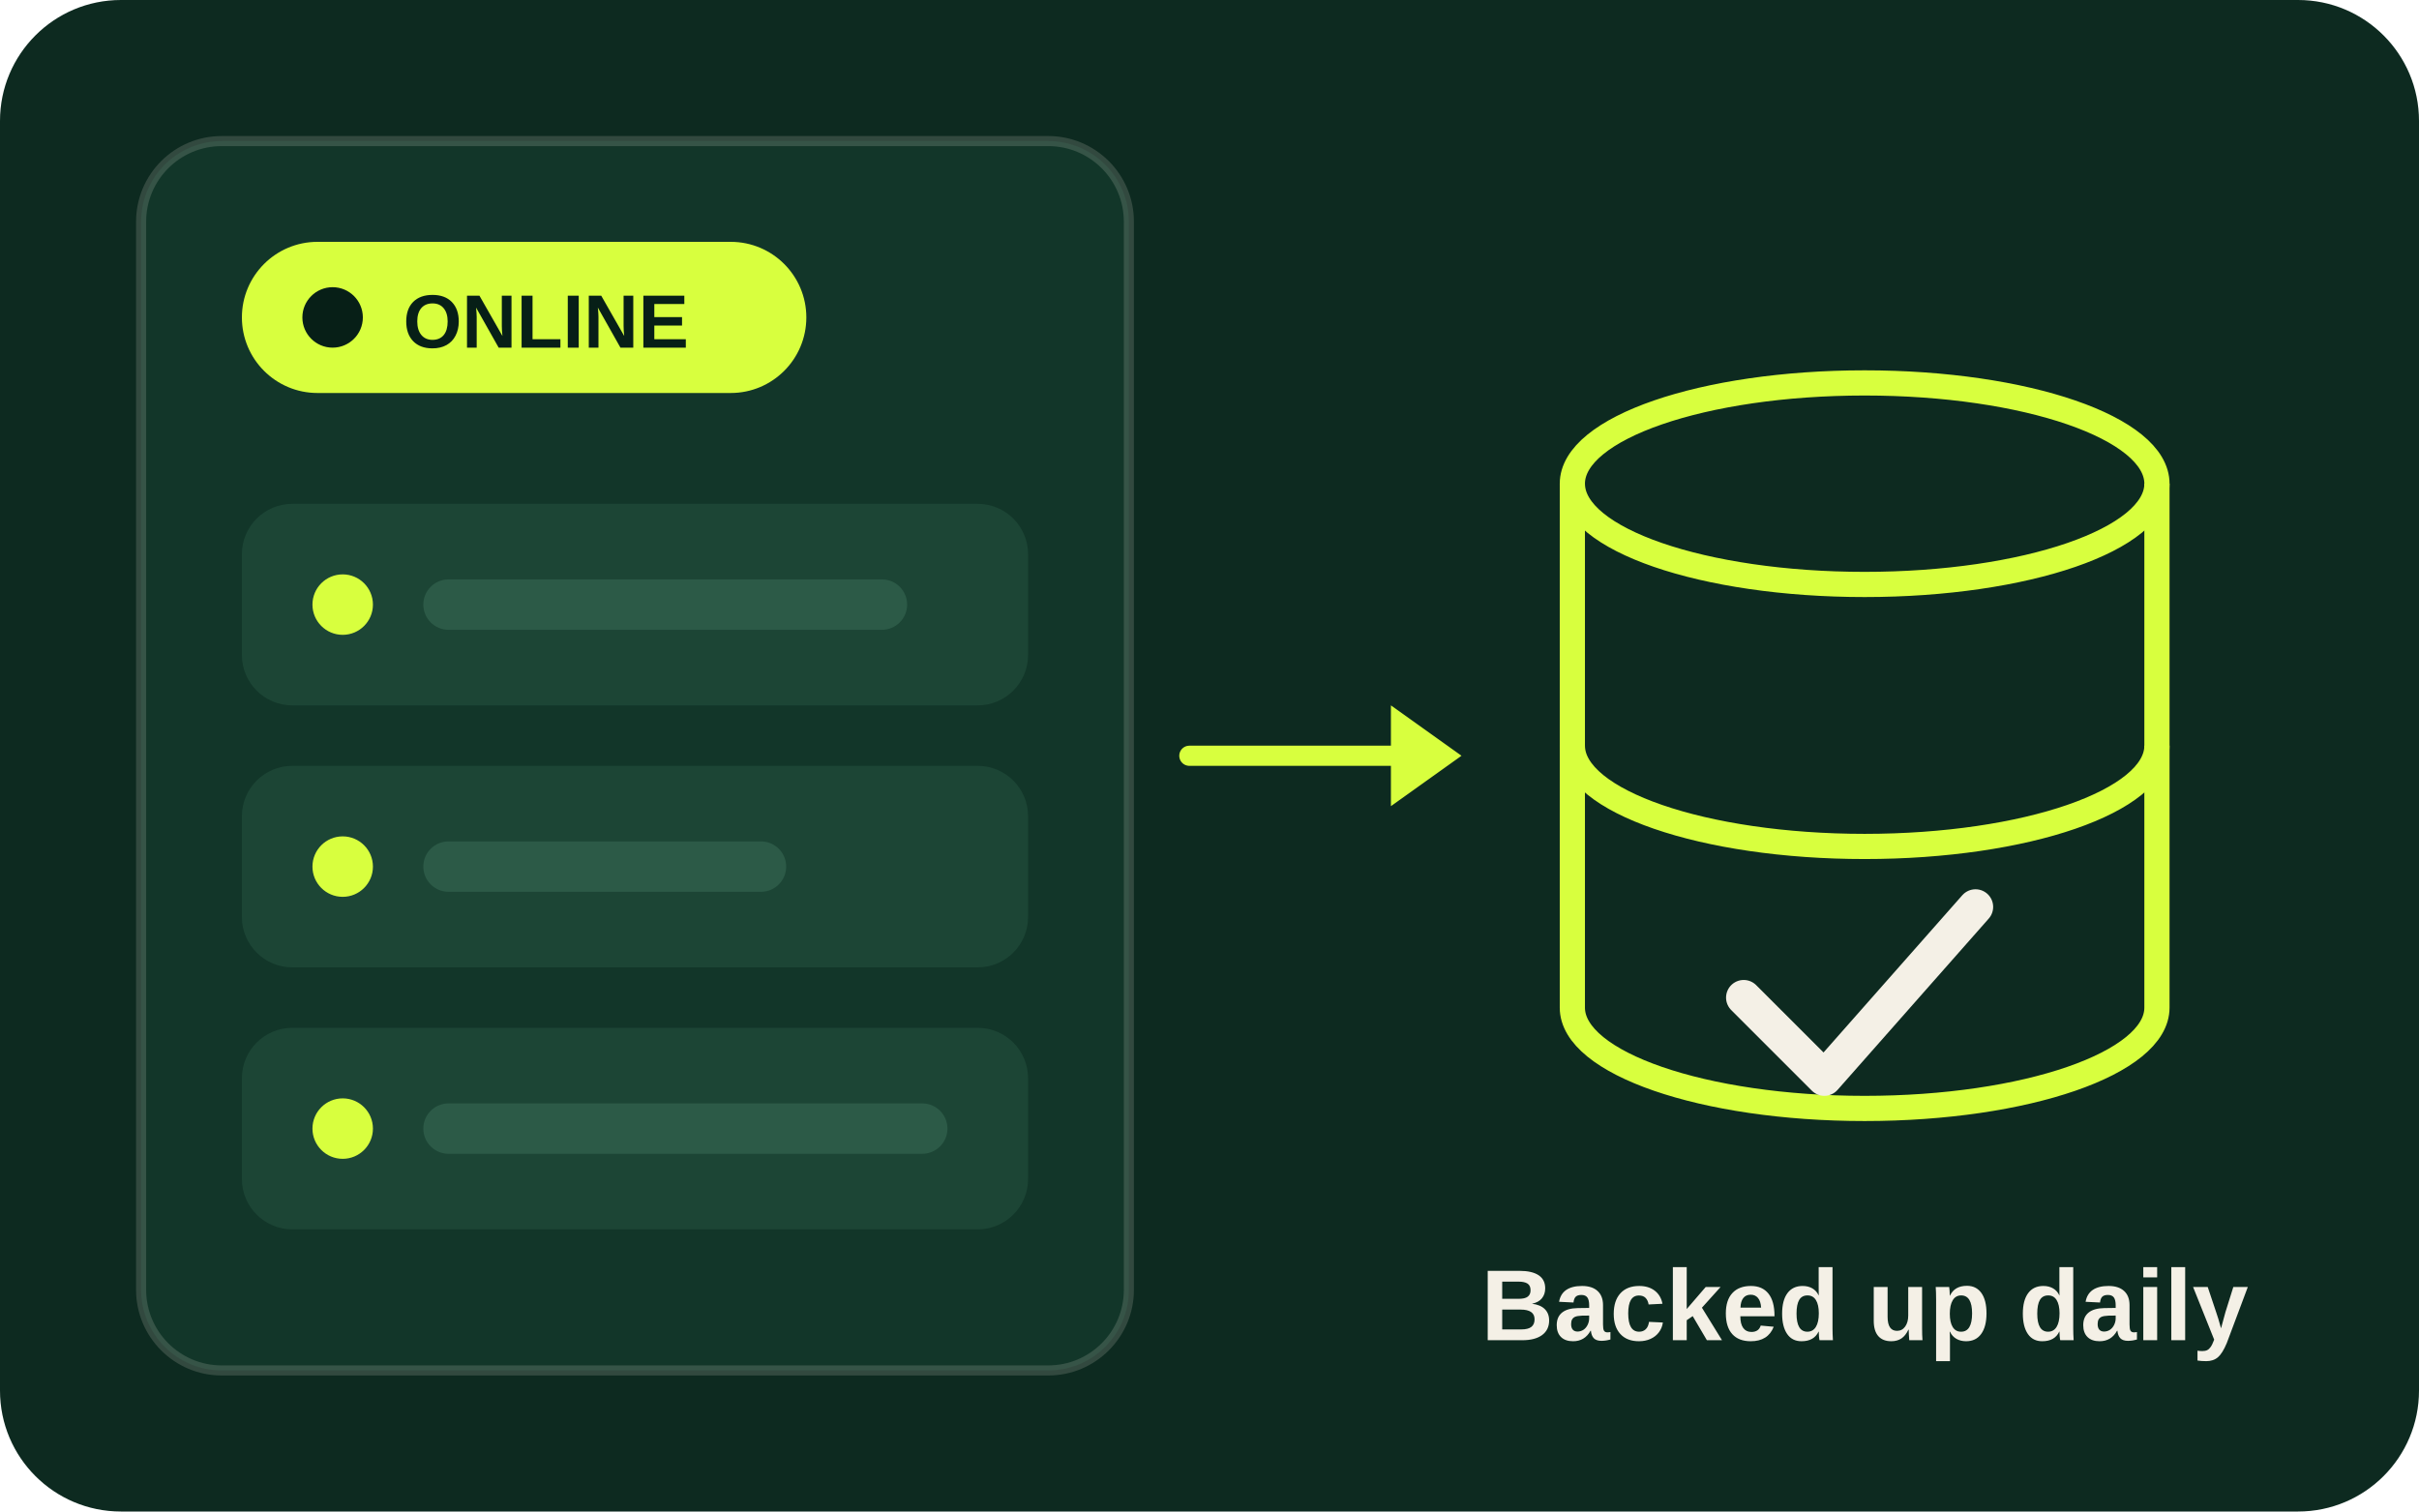
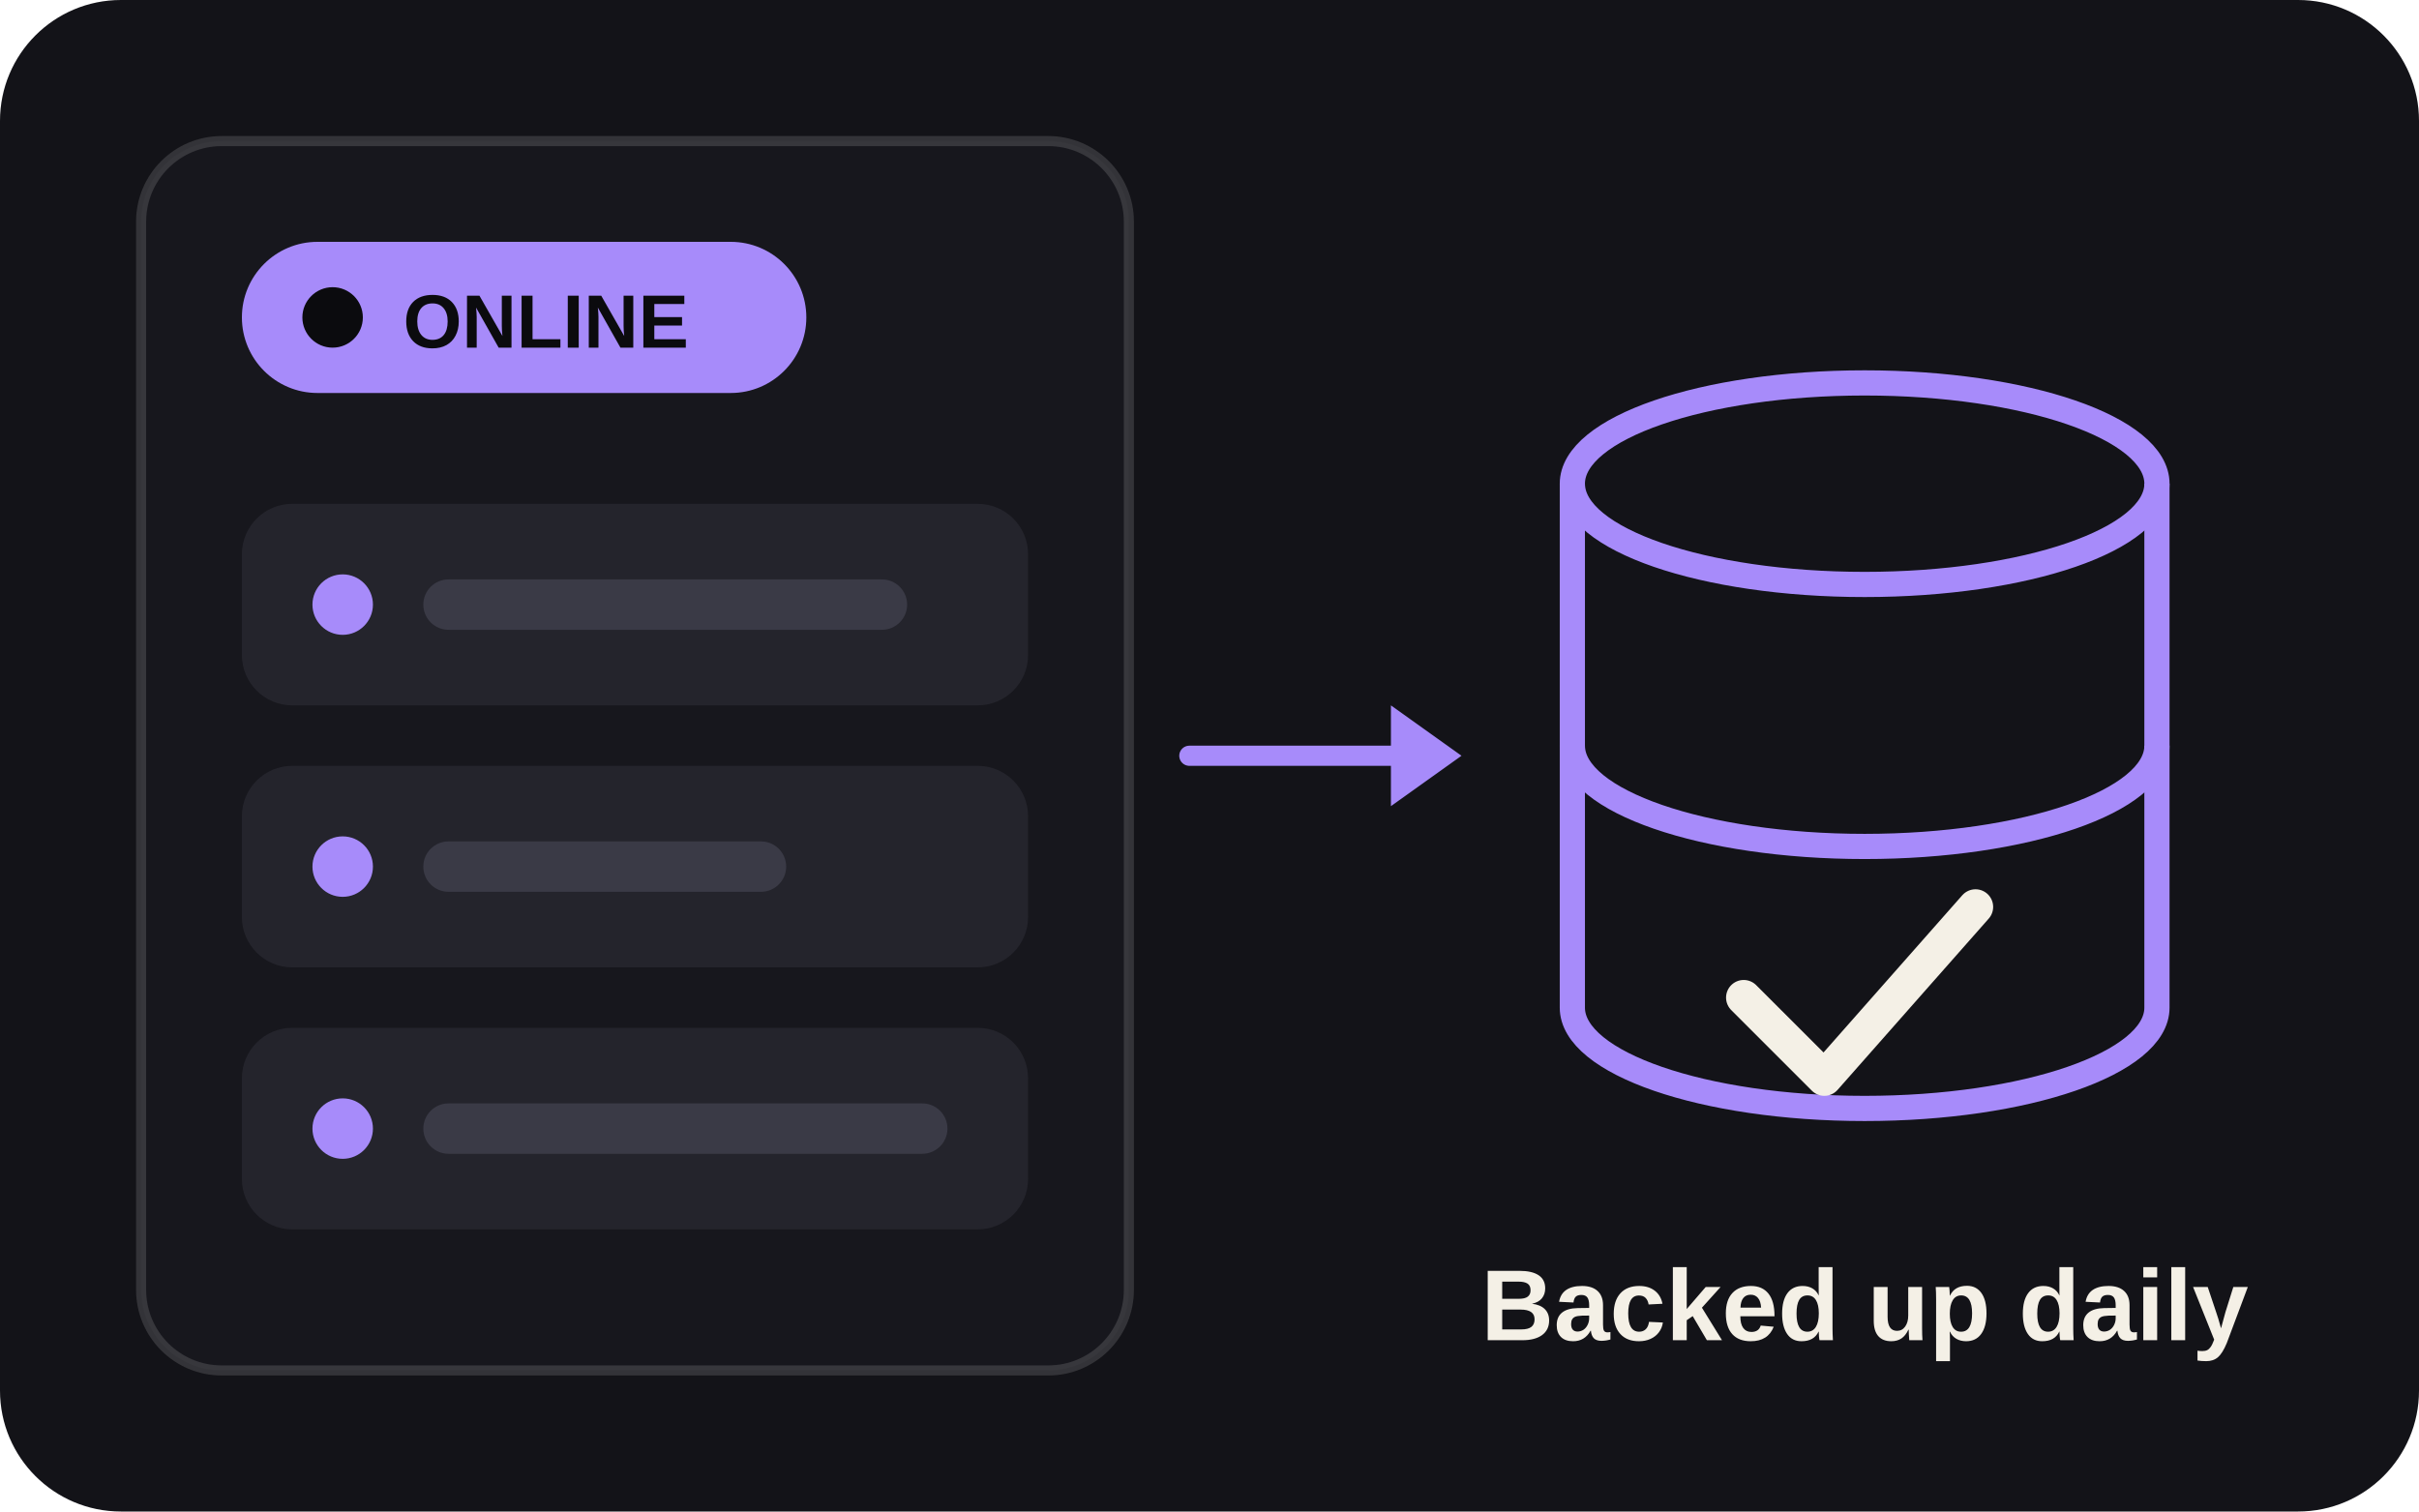
<svg xmlns="http://www.w3.org/2000/svg" viewBox="0 0 480 300" role="img" aria-labelledby="t">
-   <rect width="480" height="300" rx="24" fill="#0d2a20" />
-   <rect x="28" y="28" width="196" height="244" rx="16" fill="#123629" stroke="rgba(244,240,230,.16)" stroke-width="2" />
-   <rect x="48" y="48" width="112" height="30" rx="15" fill="#d8ff3e" />
-   <circle cx="66" cy="63" r="6" fill="#071f17" />
-   <text x="80" y="69" font-family="Arial,Helvetica,sans-serif" font-size="15" font-weight="700" fill="#071f17">ONLINE</text>
-   <g fill="#1c4535">
+   <rect width="480" height="300" rx="24" fill="#131318" />
+   <rect x="28" y="28" width="196" height="244" rx="16" fill="#17171d" stroke="rgba(255,255,255,.14)" stroke-width="2" />
+   <rect x="48" y="48" width="112" height="30" rx="15" fill="#a78bfa" />
+   <circle cx="66" cy="63" r="6" fill="#0b0b0e" />
+   <text x="80" y="69" font-family="Arial,Helvetica,sans-serif" font-size="15" font-weight="700" fill="#0b0b0e">ONLINE</text>
+   <g fill="#24242c">
    <rect x="48" y="100" width="156" height="40" rx="10" />
    <rect x="48" y="152" width="156" height="40" rx="10" />
    <rect x="48" y="204" width="156" height="40" rx="10" />
  </g>
-   <g fill="#d8ff3e">
+   <g fill="#a78bfa">
    <circle cx="68" cy="120" r="6" />
    <circle cx="68" cy="172" r="6" />
    <circle cx="68" cy="224" r="6" />
  </g>
-   <g fill="#2c5a47">
+   <g fill="#3a3a46">
    <rect x="84" y="115" width="96" height="10" rx="5" />
    <rect x="84" y="167" width="72" height="10" rx="5" />
    <rect x="84" y="219" width="104" height="10" rx="5" />
  </g>
-   <path d="M236 150h44" stroke="#d8ff3e" stroke-width="4" stroke-linecap="round" />
-   <path d="M276 140l14 10-14 10z" fill="#d8ff3e" />
-   <g fill="none" stroke="#d8ff3e" stroke-width="5">
+   <path d="M236 150h44" stroke="#a78bfa" stroke-width="4" stroke-linecap="round" />
+   <path d="M276 140l14 10-14 10z" fill="#a78bfa" />
+   <g fill="none" stroke="#a78bfa" stroke-width="5">
    <ellipse cx="370" cy="96" rx="58" ry="20" />
    <path d="M312 96v104c0 11 26 20 58 20s58-9 58-20V96" />
    <path d="M312 148c0 11 26 20 58 20s58-9 58-20" />
  </g>
  <path d="M346 198l16 16 30-34" stroke="#f4f0e6" stroke-width="7" fill="none" stroke-linecap="round" stroke-linejoin="round" />
  <text x="370" y="266" text-anchor="middle" font-family="Arial,Helvetica,sans-serif" font-size="20" font-weight="700" fill="#f4f0e6">Backed up daily</text>
</svg>
